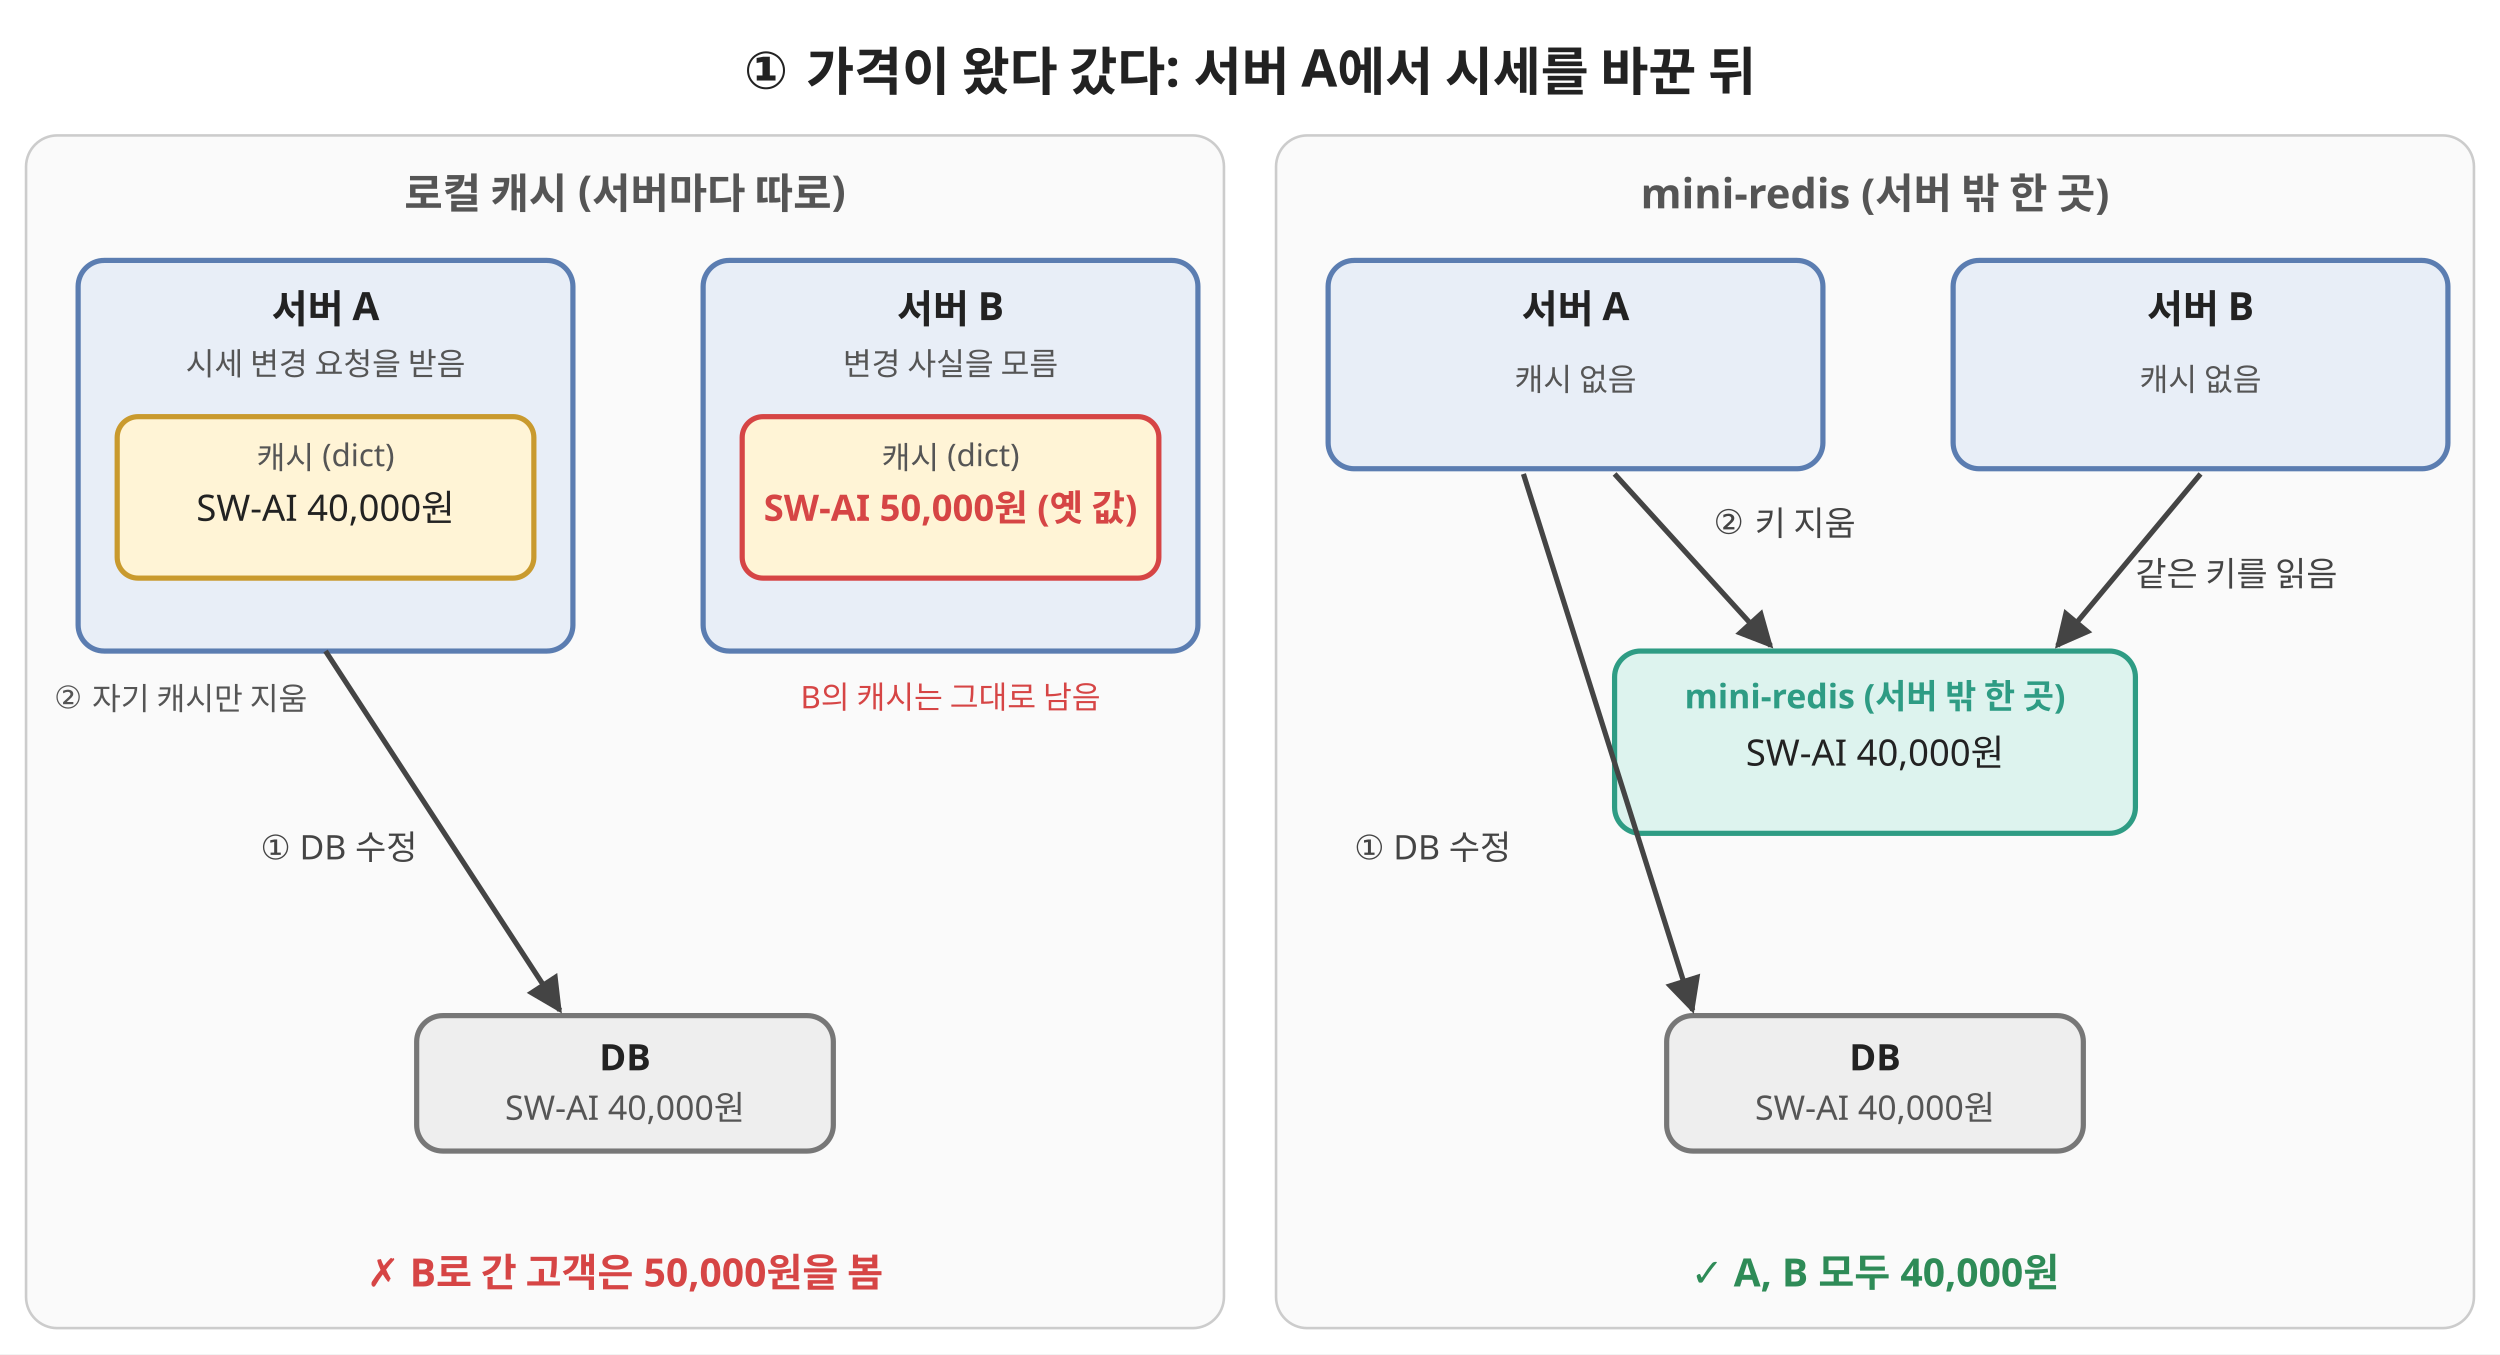
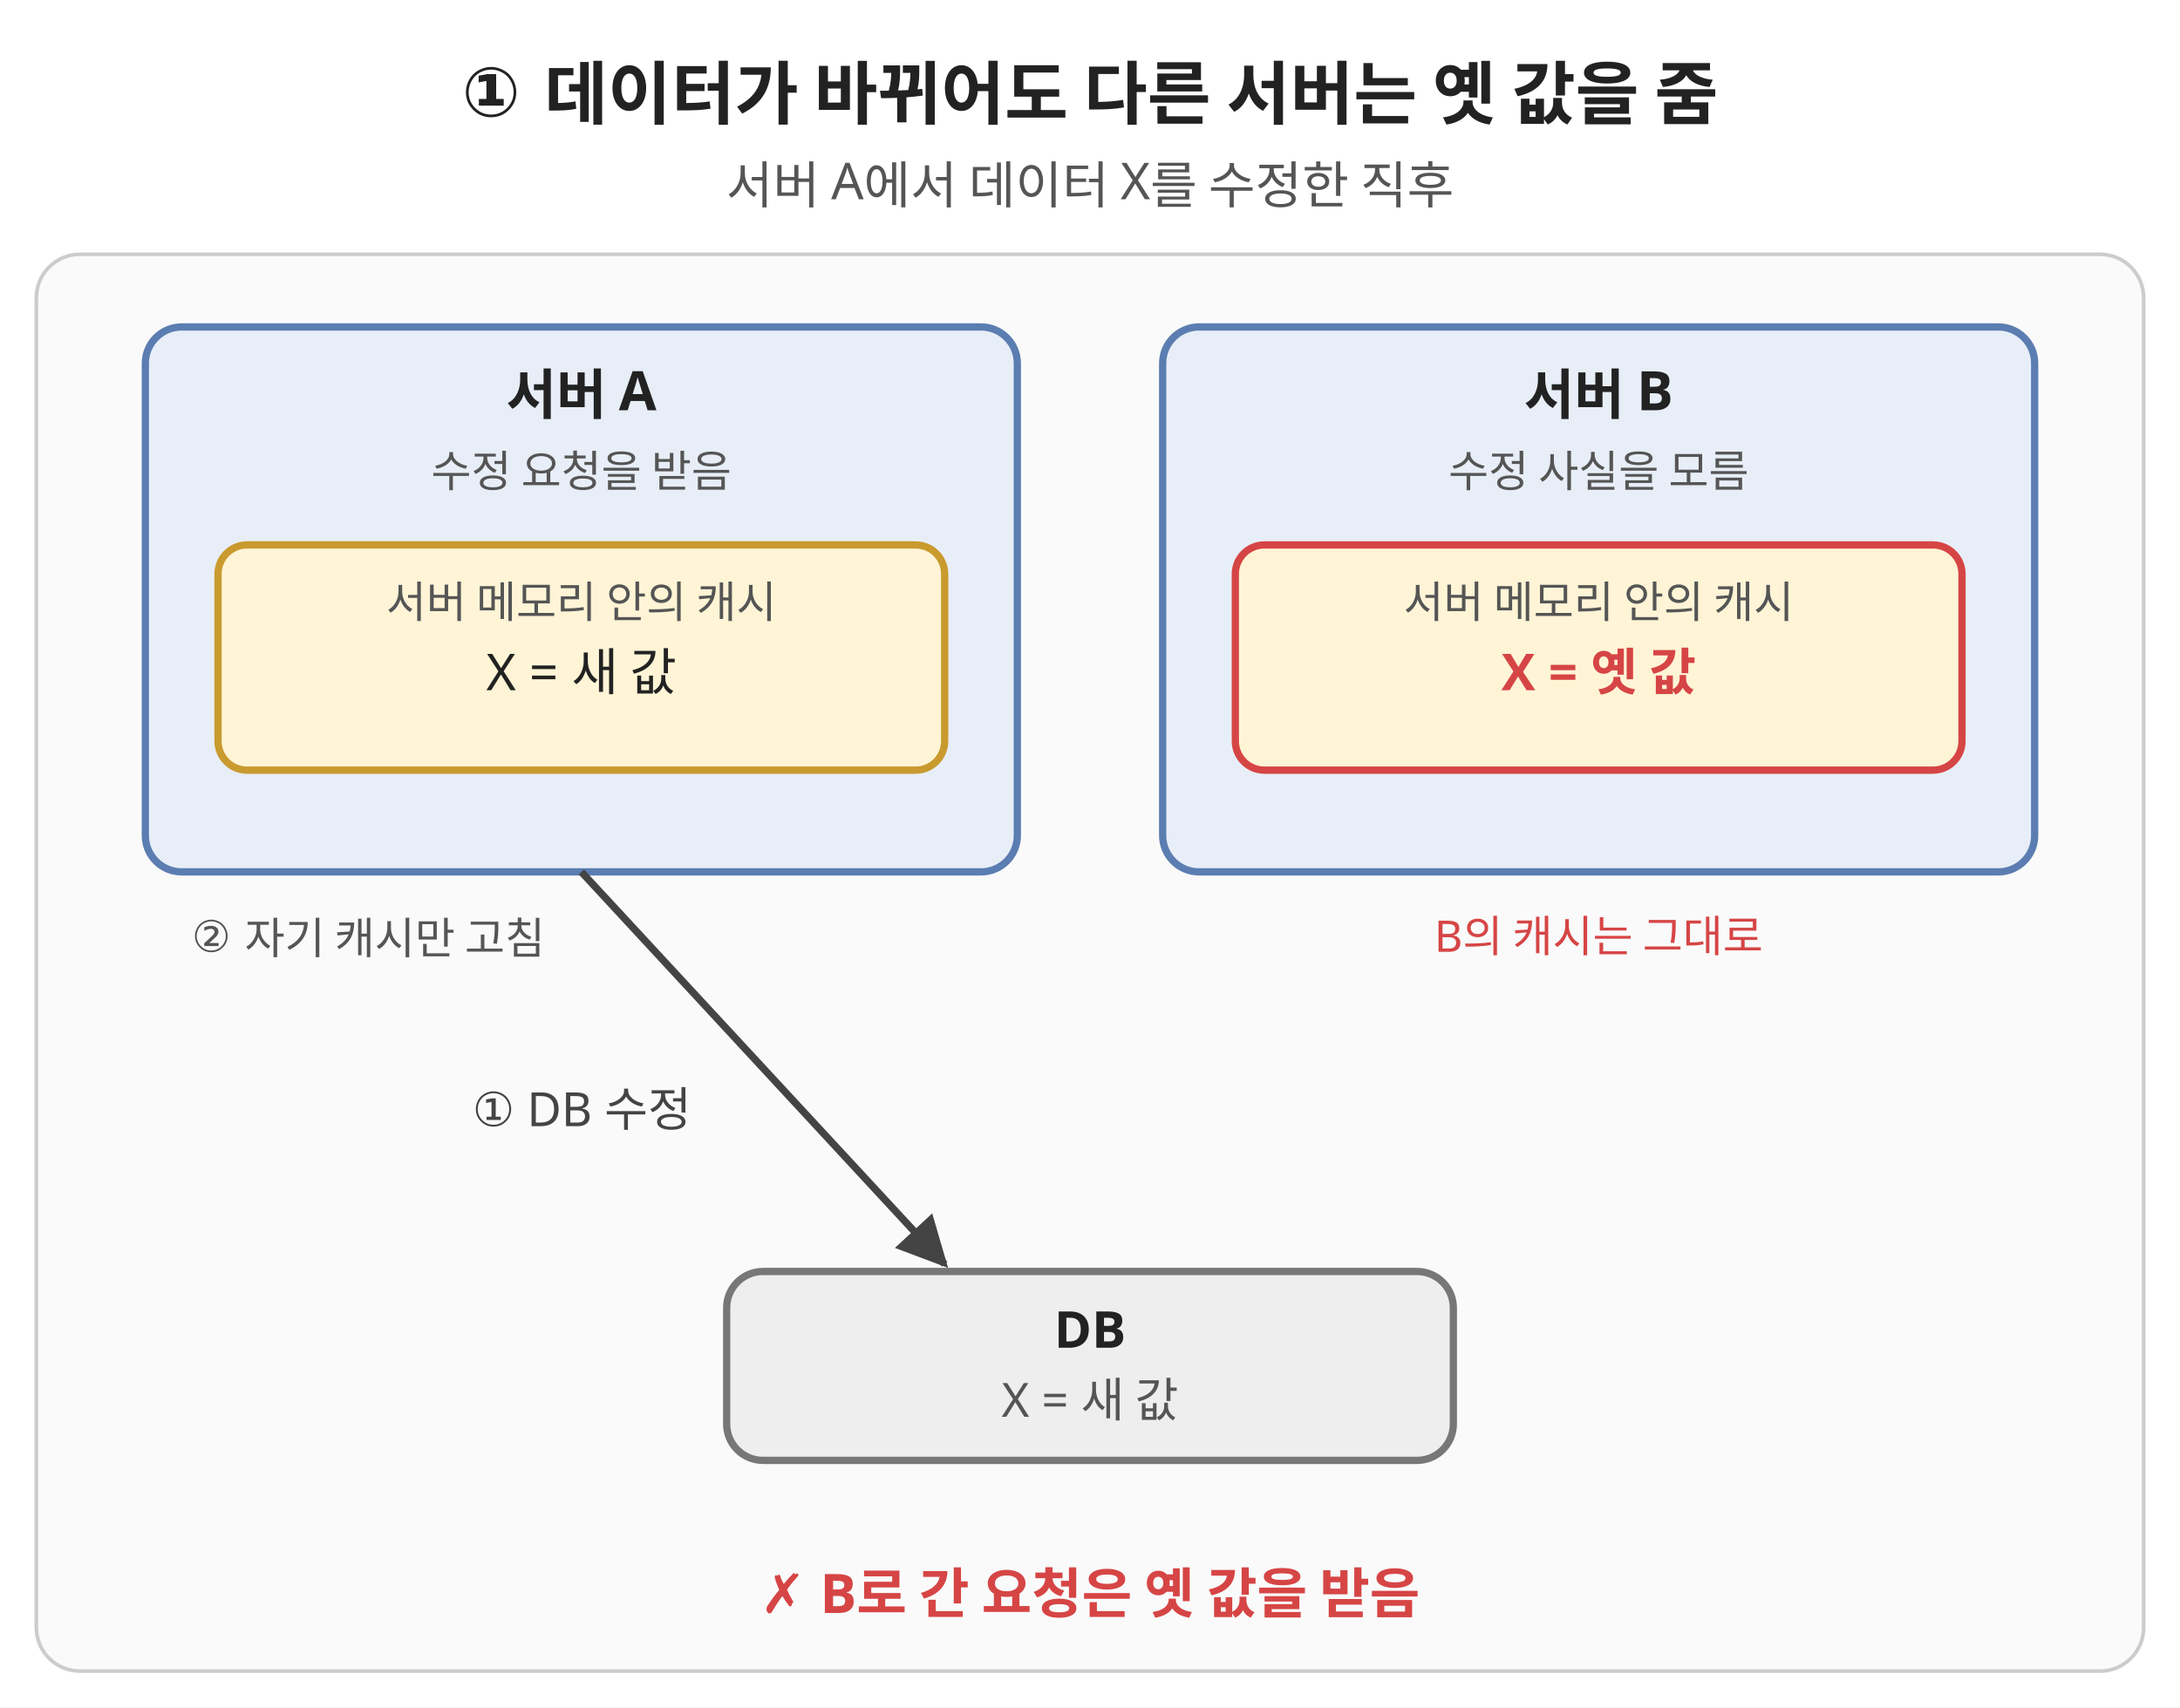
- <svg xmlns="http://www.w3.org/2000/svg" viewBox="0 0 960 520" width="960" height="520" font-family="'Malgun Gothic','Apple SD Gothic Neo','Noto Sans KR','WenQuanYi Zen Hei',sans-serif">
+ <svg xmlns="http://www.w3.org/2000/svg" viewBox="0 0 600 470" width="600" height="470" font-family="'Malgun Gothic','Apple SD Gothic Neo','Noto Sans KR','WenQuanYi Zen Hei',sans-serif">
  <defs>
    <marker id="a" viewBox="0 0 10 10" refX="9" refY="5" markerWidth="7" markerHeight="7" orient="auto-start-reverse">
      <path d="M0,0 L10,5 L0,10 z" fill="#444" />
    </marker>
    <marker id="ab" viewBox="0 0 10 10" refX="9" refY="5" markerWidth="7" markerHeight="7" orient="auto-start-reverse">
      <path d="M0,0 L10,5 L0,10 z" fill="#D64545" />
    </marker>
    <marker id="ag" viewBox="0 0 10 10" refX="9" refY="5" markerWidth="7" markerHeight="7" orient="auto-start-reverse">
      <path d="M0,0 L10,5 L0,10 z" fill="#2E8B57" />
    </marker>
  </defs>
-   <rect width="960" height="520" fill="#FFFFFF" />
-   <text x="480.0" y="34" font-size="20" fill="#222222" font-weight="bold" text-anchor="middle">① 가격이 왔다 갔다: 서버 A에서 시세를 바꾼 뒤</text>
-   <rect x="10" y="52" width="460" height="458" rx="12" fill="#FAFAFA" stroke="#CCCCCC" stroke-width="1" />
-   <text x="240" y="80" font-size="16" fill="#555555" font-weight="bold" text-anchor="middle">로컬 캐시 (서버마다 따로)</text>
-   <rect x="490" y="52" width="460" height="458" rx="12" fill="#FAFAFA" stroke="#CCCCCC" stroke-width="1" />
-   <text x="720" y="80" font-size="16" fill="#555555" font-weight="bold" text-anchor="middle">mini-redis (서버 밖 한 곳)</text>
-   <rect x="30" y="100" width="190" height="150" rx="10" fill="#E8EEF7" stroke="#5B7DB1" stroke-width="2" />
-   <text x="125.0" y="124" font-size="15" fill="#222222" font-weight="bold" text-anchor="middle">서버 A</text>
-   <text x="125.0" y="144" font-size="12" fill="#555555" font-weight="normal" text-anchor="middle">시세 변경 요청을 받음</text>
-   <rect x="45" y="160" width="160" height="62" rx="8" fill="#FFF4D6" stroke="#C99A2E" stroke-width="2" />
-   <text x="125.0" y="180" font-size="12" fill="#555555" font-weight="normal" text-anchor="middle">캐시 (dict)</text>
-   <text x="125.0" y="200" font-size="14" fill="#222222" font-weight="normal" text-anchor="middle">SW-AI 40,000원</text>
-   <rect x="270" y="100" width="190" height="150" rx="10" fill="#E8EEF7" stroke="#5B7DB1" stroke-width="2" />
-   <text x="365.0" y="124" font-size="15" fill="#222222" font-weight="bold" text-anchor="middle">서버 B</text>
-   <text x="365.0" y="144" font-size="12" fill="#555555" font-weight="normal" text-anchor="middle">변경 사실을 모름</text>
-   <rect x="285" y="160" width="160" height="62" rx="8" fill="#FFF4D6" stroke="#D64545" stroke-width="2" />
-   <text x="365.0" y="180" font-size="12" fill="#555555" font-weight="normal" text-anchor="middle">캐시 (dict)</text>
-   <text x="365.0" y="200" font-size="14" fill="#D64545" font-weight="bold" text-anchor="middle">SW-AI 50,000원 (옛 값)</text>
-   <rect x="160" y="390" width="160" height="52" rx="10" fill="#EEEEEE" stroke="#777777" stroke-width="2" />
-   <text x="240.0" y="411" font-size="14" fill="#222222" font-weight="bold" text-anchor="middle">DB</text>
-   <text x="240.0" y="430" font-size="13" fill="#555555" font-weight="normal" text-anchor="middle">SW-AI 40,000원</text>
-   <line x1="125" y1="250" x2="215" y2="388" stroke="#444" stroke-width="2" marker-end="url(#a)" />
-   <text x="100" y="330" font-size="13" fill="#444" font-weight="normal" text-anchor="start">① DB 수정</text>
-   <text x="118" y="272" font-size="12" fill="#555555" font-weight="normal" text-anchor="end">② 자기 캐시만 지움</text>
-   <text x="365" y="272" font-size="12" fill="#D64545" font-weight="normal" text-anchor="middle">B의 캐시는 그대로 남음</text>
-   <text x="240" y="494" font-size="15" fill="#D64545" font-weight="bold" text-anchor="middle">✗ B로 간 고객은 50,000원을 봄</text>
-   <rect x="510" y="100" width="190" height="80" rx="10" fill="#E8EEF7" stroke="#5B7DB1" stroke-width="2" />
-   <text x="605.0" y="124" font-size="15" fill="#222222" font-weight="bold" text-anchor="middle">서버 A</text>
-   <rect x="750" y="100" width="190" height="80" rx="10" fill="#E8EEF7" stroke="#5B7DB1" stroke-width="2" />
-   <text x="845.0" y="124" font-size="15" fill="#222222" font-weight="bold" text-anchor="middle">서버 B</text>
-   <text x="605" y="150" font-size="12" fill="#555555" font-weight="normal" text-anchor="middle">캐시 없음</text>
-   <text x="845" y="150" font-size="12" fill="#555555" font-weight="normal" text-anchor="middle">캐시 없음</text>
-   <rect x="620" y="250" width="200" height="70" rx="10" fill="#DDF3EE" stroke="#2E9C84" stroke-width="2" />
-   <text x="720.0" y="272" font-size="13" fill="#2E9C84" font-weight="bold" text-anchor="middle">mini-redis (서버 밖 한 곳)</text>
-   <text x="720.0" y="294" font-size="14" fill="#222222" font-weight="normal" text-anchor="middle">SW-AI 40,000원</text>
-   <rect x="640" y="390" width="160" height="52" rx="10" fill="#EEEEEE" stroke="#777777" stroke-width="2" />
-   <text x="720.0" y="411" font-size="14" fill="#222222" font-weight="bold" text-anchor="middle">DB</text>
-   <text x="720.0" y="430" font-size="13" fill="#555555" font-weight="normal" text-anchor="middle">SW-AI 40,000원</text>
-   <line x1="585" y1="182" x2="650" y2="388" stroke="#444" stroke-width="2" marker-end="url(#a)" />
-   <text x="520" y="330" font-size="13" fill="#444" font-weight="normal" text-anchor="start">① DB 수정</text>
-   <line x1="620" y1="182" x2="680" y2="248" stroke="#444" stroke-width="2" marker-end="url(#a)" />
-   <text x="658" y="205" font-size="13" fill="#444" font-weight="normal" text-anchor="start">② 키 지움</text>
-   <line x1="845" y1="182" x2="790" y2="248" stroke="#444" stroke-width="2" marker-end="url(#a)" />
-   <text x="820" y="225" font-size="13" fill="#444" font-weight="normal" text-anchor="start">같은 키를 읽음</text>
-   <text x="720" y="494" font-size="15" fill="#2E8B57" font-weight="bold" text-anchor="middle">✓ A, B 모두 40,000원</text>
+   <rect width="600" height="470" fill="#FFFFFF" />
+   <text x="300.0" y="32" font-size="19" fill="#222222" font-weight="bold" text-anchor="middle">① 데이터가 바뀌어도 다른 서버는 옛 값을 줌</text>
+   <text x="300.0" y="56" font-size="14" fill="#555555" font-weight="normal" text-anchor="middle">서버 A에서 데이터 X를 수정한 직후</text>
+   <rect x="10" y="70" width="580" height="390" rx="12" fill="#FAFAFA" stroke="#CCCCCC" stroke-width="1" />
+   <rect x="40" y="90" width="240" height="150" rx="10" fill="#E8EEF7" stroke="#5B7DB1" stroke-width="2" />
+   <text x="160.0" y="114" font-size="15" fill="#222222" font-weight="bold" text-anchor="middle">서버 A</text>
+   <text x="160.0" y="134" font-size="12" fill="#555555" font-weight="normal" text-anchor="middle">수정 요청을 받음</text>
+   <rect x="320" y="90" width="240" height="150" rx="10" fill="#E8EEF7" stroke="#5B7DB1" stroke-width="2" />
+   <text x="440.0" y="114" font-size="15" fill="#222222" font-weight="bold" text-anchor="middle">서버 B</text>
+   <text x="440.0" y="134" font-size="12" fill="#555555" font-weight="normal" text-anchor="middle">수정 사실을 모름</text>
+   <rect x="60" y="150" width="200" height="62" rx="8" fill="#FFF4D6" stroke="#C99A2E" stroke-width="2" />
+   <text x="160.0" y="170" font-size="12" fill="#555555" font-weight="normal" text-anchor="middle">서버 메모리 안의 캐시</text>
+   <text x="160.0" y="190" font-size="14" fill="#222222" font-weight="normal" text-anchor="middle">X = 새 값</text>
+   <rect x="340" y="150" width="200" height="62" rx="8" fill="#FFF4D6" stroke="#D64545" stroke-width="2" />
+   <text x="440.0" y="170" font-size="12" fill="#555555" font-weight="normal" text-anchor="middle">서버 메모리 안의 캐시</text>
+   <text x="440.0" y="190" font-size="14" fill="#D64545" font-weight="bold" text-anchor="middle">X = 옛 값</text>
+   <rect x="200" y="350" width="200" height="52" rx="10" fill="#EEEEEE" stroke="#777777" stroke-width="2" />
+   <text x="300.0" y="371" font-size="14" fill="#222222" font-weight="bold" text-anchor="middle">DB</text>
+   <text x="300.0" y="390" font-size="13" fill="#555555" font-weight="normal" text-anchor="middle">X = 새 값</text>
+   <line x1="160" y1="240" x2="260" y2="348" stroke="#444" stroke-width="2" marker-end="url(#a)" />
+   <text x="130" y="310" font-size="13" fill="#444" font-weight="normal" text-anchor="start">① DB 수정</text>
+   <text x="150" y="262" font-size="12" fill="#555555" font-weight="normal" text-anchor="end">② 자기 캐시만 고침</text>
+   <text x="440" y="262" font-size="12" fill="#D64545" font-weight="normal" text-anchor="middle">B의 캐시는 그대로</text>
+   <text x="300.0" y="444" font-size="15" fill="#D64545" font-weight="bold" text-anchor="middle">✗ B로 간 요청은 옛 값을 받음</text>
</svg>
